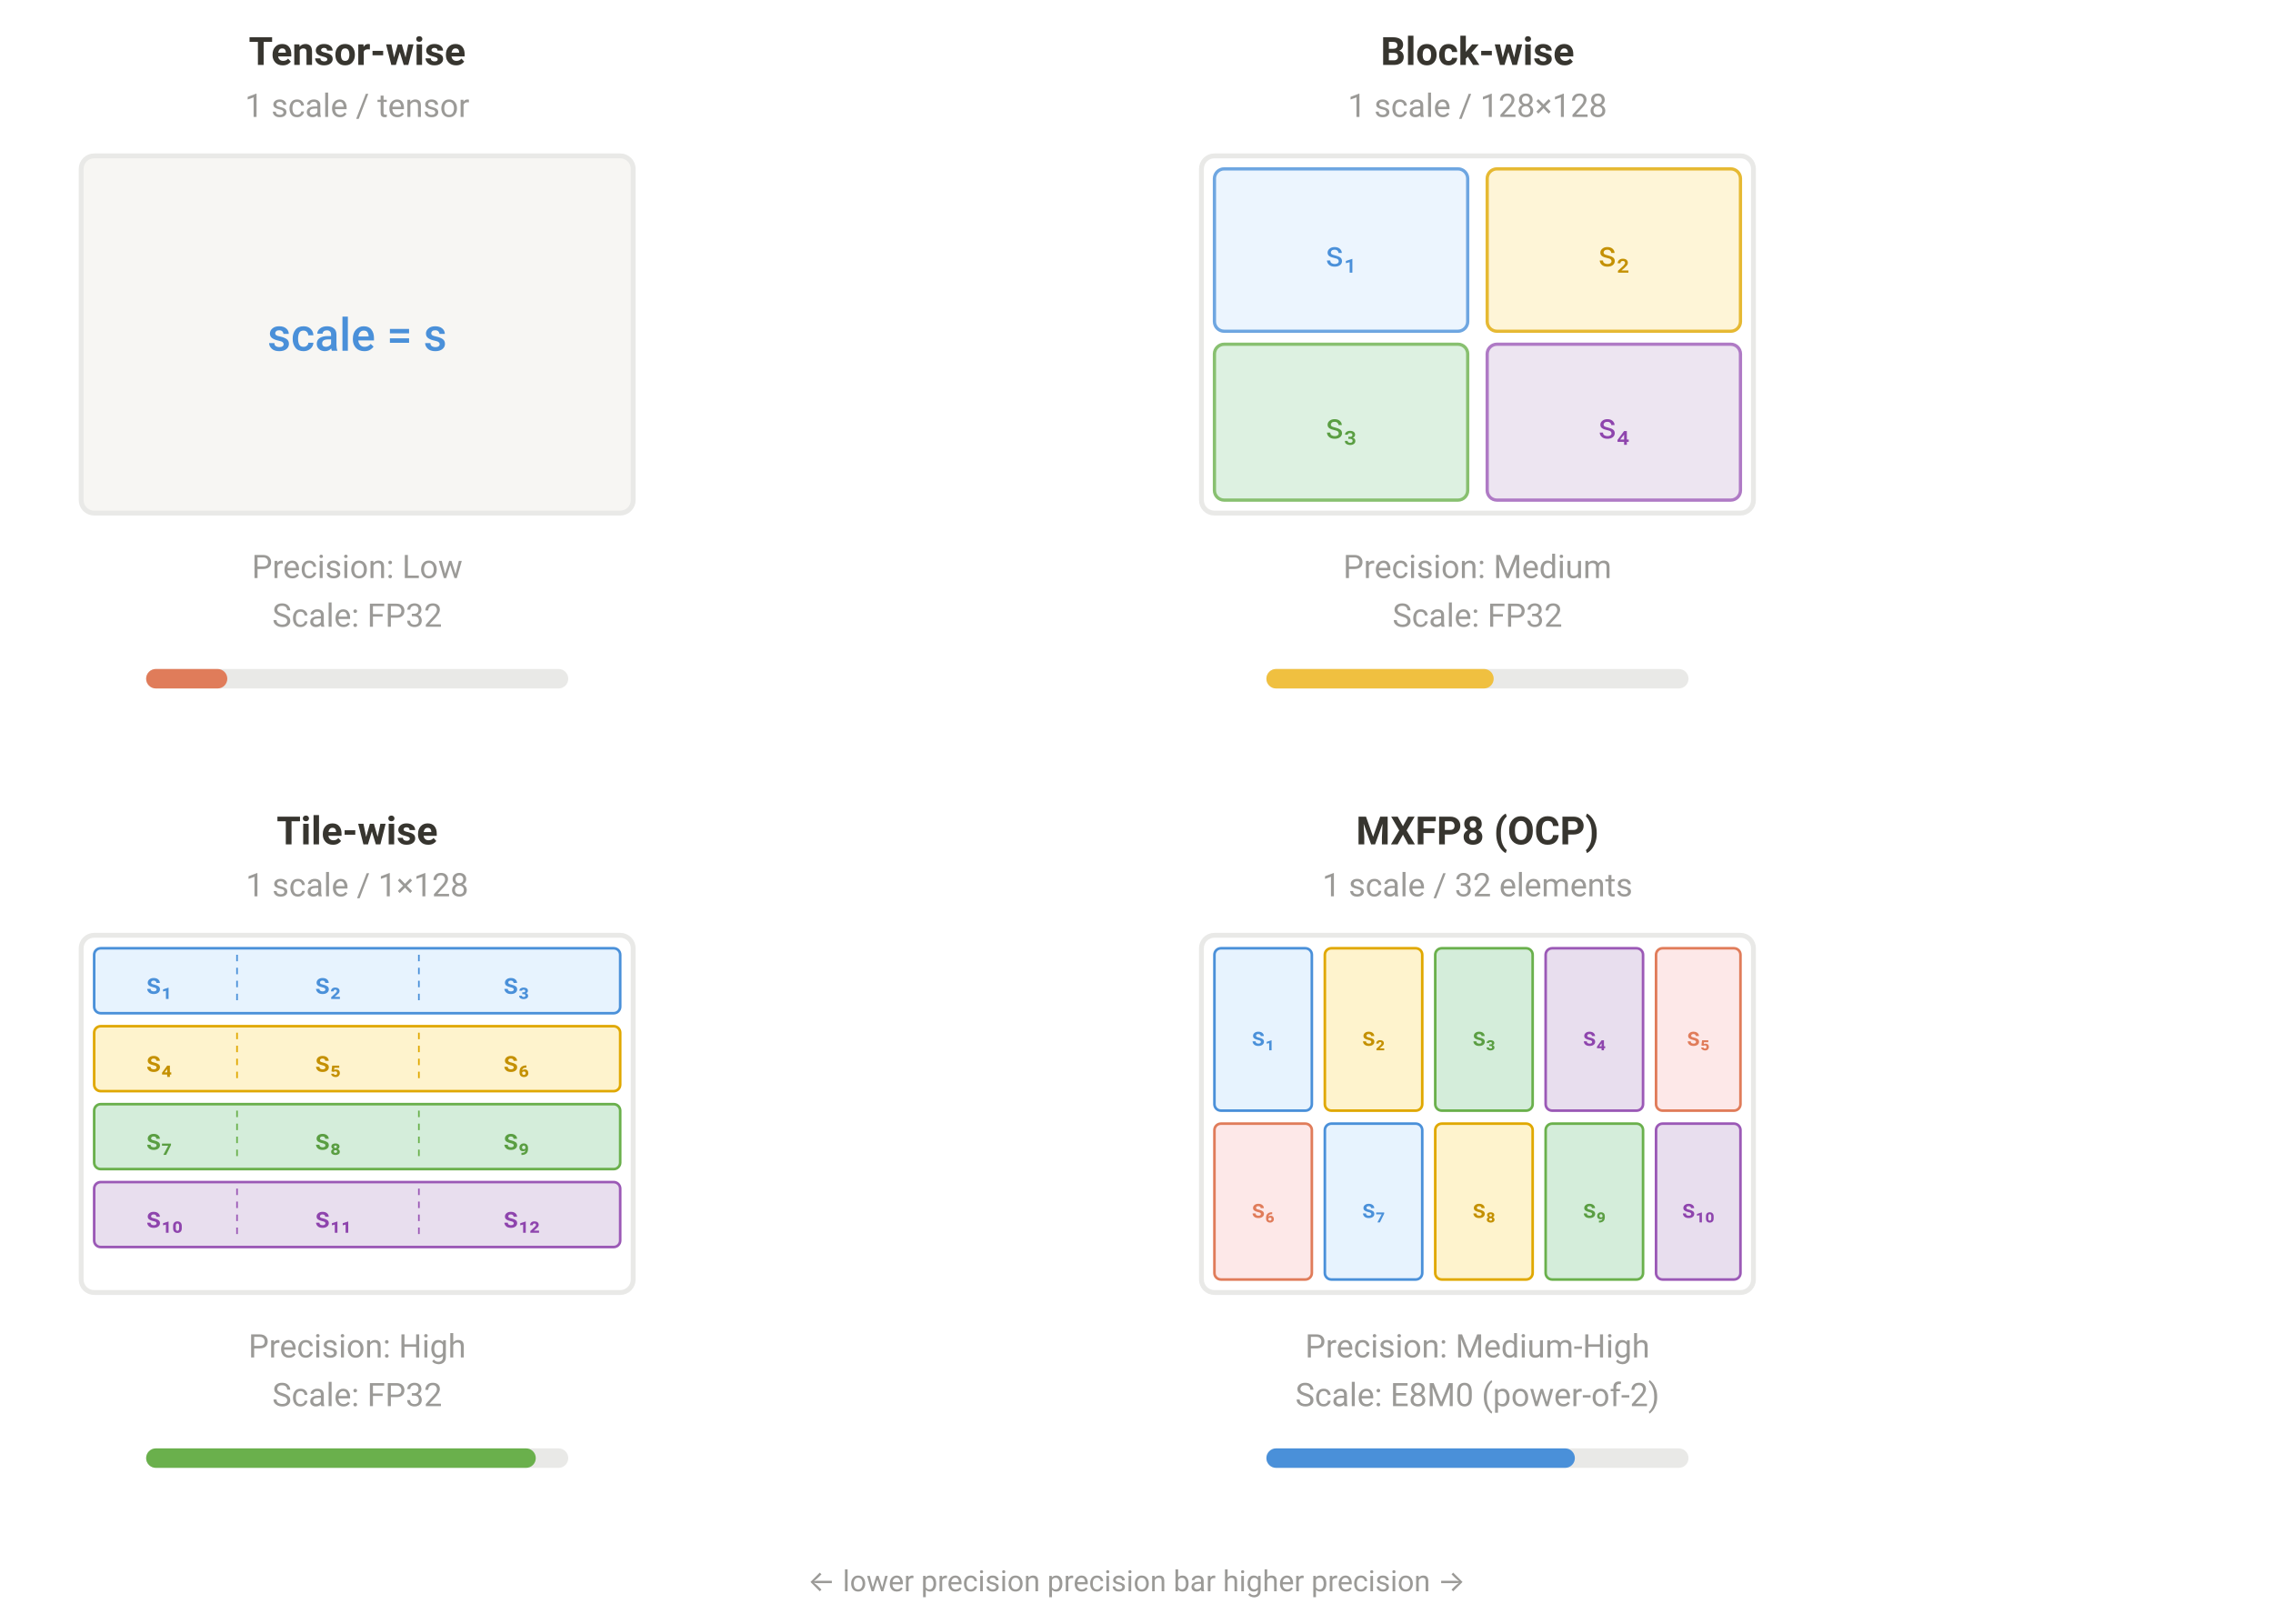
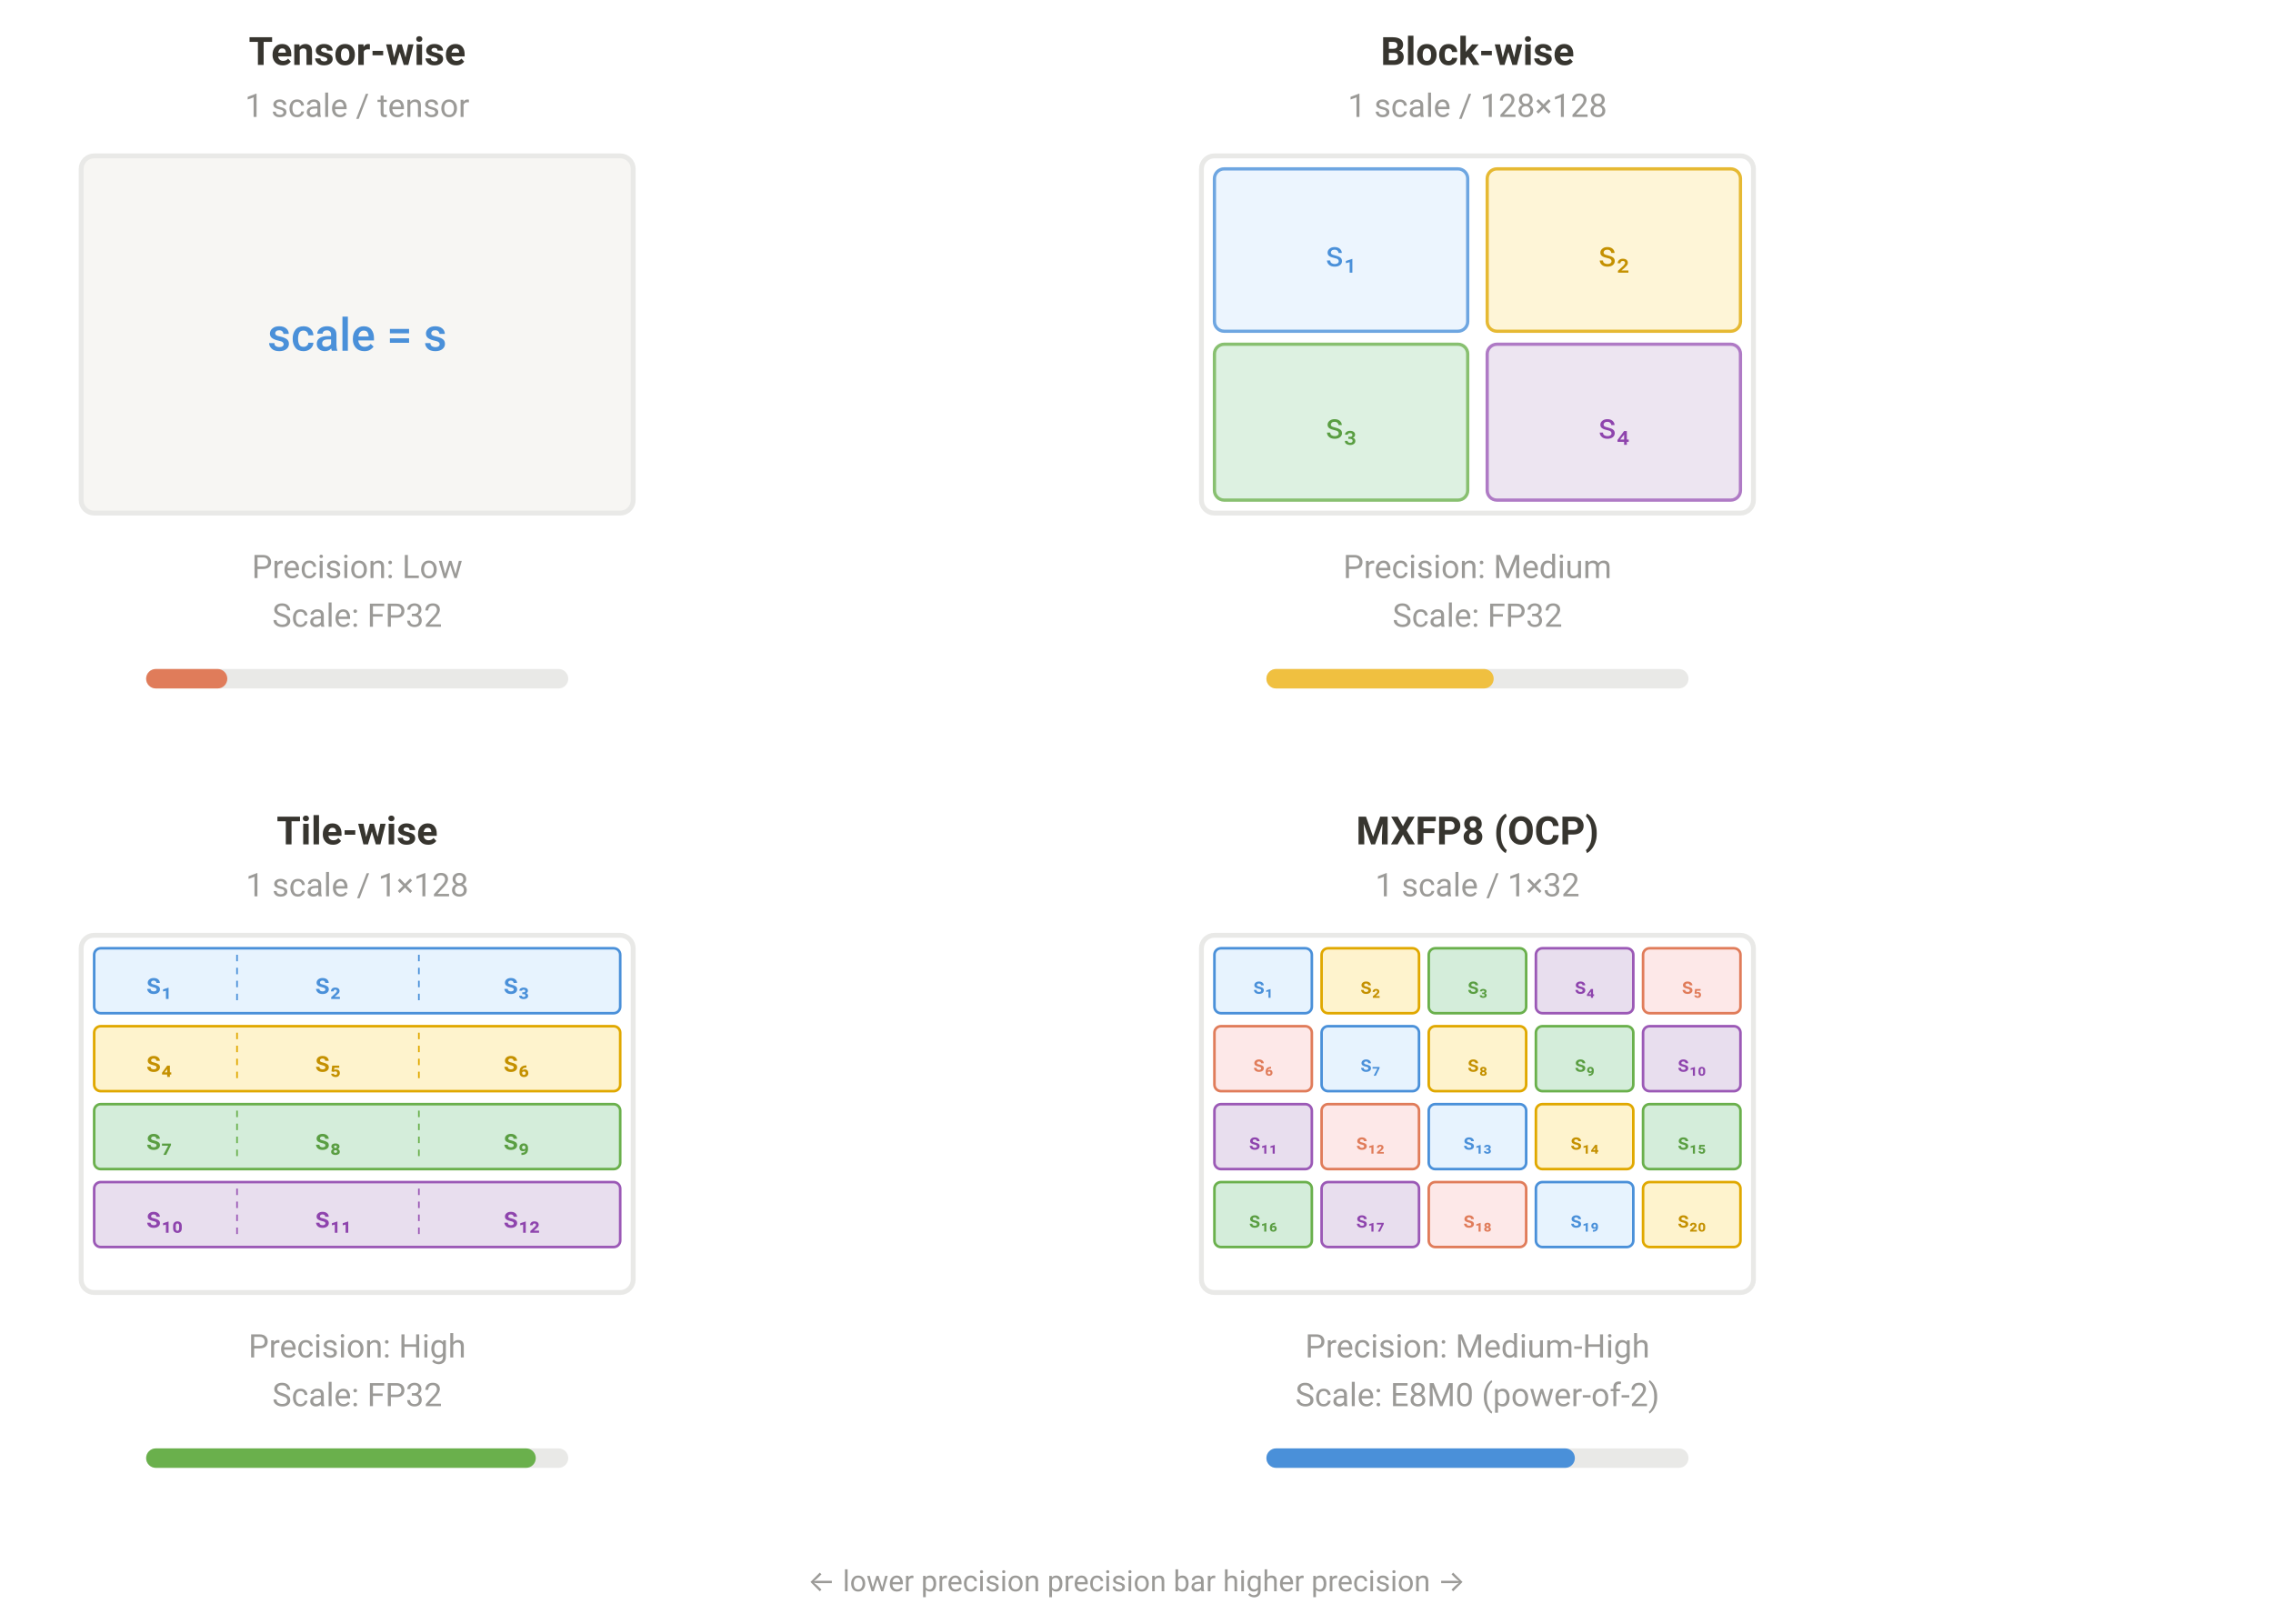
<svg xmlns="http://www.w3.org/2000/svg" viewBox="0 0 700 500" font-family="-apple-system, BlinkMacSystemFont, 'Segoe UI', Roboto, sans-serif">
  <g transform="translate(15, 20)">
    <text x="95" y="0" text-anchor="middle" font-size="12" fill="#37352f" font-weight="600">Tensor-wise</text>
    <text x="95" y="16" text-anchor="middle" font-size="10" fill="#9b9a97">1 scale / tensor</text>
    <rect x="10" y="28" width="170" height="110" rx="4" fill="#f7f6f3" stroke="#e9e9e7" stroke-width="1.5" />
    <text x="95" y="88" text-anchor="middle" font-size="14" fill="#4a90d9" font-weight="500">scale = s</text>
    <text x="95" y="158" text-anchor="middle" font-size="10" fill="#9b9a97">Precision: Low</text>
    <text x="95" y="173" text-anchor="middle" font-size="10" fill="#9b9a97">Scale: FP32</text>
    <rect x="30" y="186" width="130" height="6" rx="3" fill="#e9e9e7" />
    <rect x="30" y="186" width="25" height="6" rx="3" fill="#e07c5a" />
  </g>
  <g transform="translate(360, 20)">
    <text x="95" y="0" text-anchor="middle" font-size="12" fill="#37352f" font-weight="600">Block-wise</text>
    <text x="95" y="16" text-anchor="middle" font-size="10" fill="#9b9a97">1 scale / 128×128</text>
    <rect x="10" y="28" width="170" height="110" rx="4" fill="none" stroke="#e9e9e7" stroke-width="1.5" />
    <rect x="14" y="32" width="78" height="50" rx="3" fill="#e7f3fe" stroke="#4a90d9" stroke-width="1" opacity="0.8" />
    <text x="53" y="62" text-anchor="middle" font-size="11" fill="#4a90d9">s₁</text>
    <rect x="98" y="32" width="78" height="50" rx="3" fill="#fef3cd" stroke="#e0a800" stroke-width="1" opacity="0.8" />
    <text x="137" y="62" text-anchor="middle" font-size="11" fill="#c49000">s₂</text>
    <rect x="14" y="86" width="78" height="48" rx="3" fill="#d4edda" stroke="#6ab04c" stroke-width="1" opacity="0.8" />
    <text x="53" y="115" text-anchor="middle" font-size="11" fill="#5a9e42">s₃</text>
    <rect x="98" y="86" width="78" height="48" rx="3" fill="#e8deee" stroke="#9b59b6" stroke-width="1" opacity="0.8" />
    <text x="137" y="115" text-anchor="middle" font-size="11" fill="#8e44ad">s₄</text>
    <text x="95" y="158" text-anchor="middle" font-size="10" fill="#9b9a97">Precision: Medium</text>
    <text x="95" y="173" text-anchor="middle" font-size="10" fill="#9b9a97">Scale: FP32</text>
    <rect x="30" y="186" width="130" height="6" rx="3" fill="#e9e9e7" />
    <rect x="30" y="186" width="70" height="6" rx="3" fill="#f0c040" />
  </g>
  <g transform="translate(15, 260)">
    <text x="95" y="0" text-anchor="middle" font-size="12" fill="#37352f" font-weight="600">Tile-wise</text>
    <text x="95" y="16" text-anchor="middle" font-size="10" fill="#9b9a97">1 scale / 1×128</text>
    <rect x="10" y="28" width="170" height="110" rx="4" fill="none" stroke="#e9e9e7" stroke-width="1.5" />
    <rect x="14" y="32" width="162" height="20" rx="2" fill="#e7f3fe" stroke="#4a90d9" stroke-width="0.8" />
    <text x="30" y="46" font-size="9" fill="#4a90d9" font-weight="500">s₁</text>
    <text x="82" y="46" font-size="9" fill="#4a90d9" font-weight="500">s₂</text>
    <text x="140" y="46" font-size="9" fill="#4a90d9" font-weight="500">s₃</text>
    <line x1="58" y1="34" x2="58" y2="50" stroke="#4a90d9" stroke-width="0.5" stroke-dasharray="2,2" />
    <line x1="114" y1="34" x2="114" y2="50" stroke="#4a90d9" stroke-width="0.5" stroke-dasharray="2,2" />
    <rect x="14" y="56" width="162" height="20" rx="2" fill="#fef3cd" stroke="#e0a800" stroke-width="0.8" />
    <text x="30" y="70" font-size="9" fill="#c49000" font-weight="500">s₄</text>
    <text x="82" y="70" font-size="9" fill="#c49000" font-weight="500">s₅</text>
    <text x="140" y="70" font-size="9" fill="#c49000" font-weight="500">s₆</text>
    <line x1="58" y1="58" x2="58" y2="74" stroke="#e0a800" stroke-width="0.5" stroke-dasharray="2,2" />
    <line x1="114" y1="58" x2="114" y2="74" stroke="#e0a800" stroke-width="0.5" stroke-dasharray="2,2" />
    <rect x="14" y="80" width="162" height="20" rx="2" fill="#d4edda" stroke="#6ab04c" stroke-width="0.8" />
    <text x="30" y="94" font-size="9" fill="#5a9e42" font-weight="500">s₇</text>
    <text x="82" y="94" font-size="9" fill="#5a9e42" font-weight="500">s₈</text>
    <text x="140" y="94" font-size="9" fill="#5a9e42" font-weight="500">s₉</text>
    <line x1="58" y1="82" x2="58" y2="98" stroke="#6ab04c" stroke-width="0.5" stroke-dasharray="2,2" />
    <line x1="114" y1="82" x2="114" y2="98" stroke="#6ab04c" stroke-width="0.5" stroke-dasharray="2,2" />
    <rect x="14" y="104" width="162" height="20" rx="2" fill="#e8deee" stroke="#9b59b6" stroke-width="0.8" />
    <text x="30" y="118" font-size="9" fill="#8e44ad" font-weight="500">s₁₀</text>
    <text x="82" y="118" font-size="9" fill="#8e44ad" font-weight="500">s₁₁</text>
    <text x="140" y="118" font-size="9" fill="#8e44ad" font-weight="500">s₁₂</text>
    <line x1="58" y1="106" x2="58" y2="122" stroke="#9b59b6" stroke-width="0.5" stroke-dasharray="2,2" />
    <line x1="114" y1="106" x2="114" y2="122" stroke="#9b59b6" stroke-width="0.5" stroke-dasharray="2,2" />
    <text x="95" y="158" text-anchor="middle" font-size="10" fill="#9b9a97">Precision: High</text>
    <text x="95" y="173" text-anchor="middle" font-size="10" fill="#9b9a97">Scale: FP32</text>
    <rect x="30" y="186" width="130" height="6" rx="3" fill="#e9e9e7" />
    <rect x="30" y="186" width="120" height="6" rx="3" fill="#6ab04c" />
  </g>
  <g transform="translate(360, 260)">
    <text x="95" y="0" text-anchor="middle" font-size="12" fill="#37352f" font-weight="600">MXFP8 (OCP)</text>
-     <text x="95" y="16" text-anchor="middle" font-size="10" fill="#9b9a97">1 scale / 32 elements</text>
+     <text x="95" y="16" text-anchor="middle" font-size="10" fill="#9b9a97">1 scale / 1×32</text>
    <rect x="10" y="28" width="170" height="110" rx="4" fill="none" stroke="#e9e9e7" stroke-width="1.5" />
-     <rect x="14" y="32" width="30" height="50" rx="2" fill="#e7f3fe" stroke="#4a90d9" stroke-width="0.8" />
-     <text x="29" y="62" text-anchor="middle" font-size="8" fill="#4a90d9" font-weight="500">s₁</text>
-     <rect x="48" y="32" width="30" height="50" rx="2" fill="#fef3cd" stroke="#e0a800" stroke-width="0.8" />
-     <text x="63" y="62" text-anchor="middle" font-size="8" fill="#c49000" font-weight="500">s₂</text>
-     <rect x="82" y="32" width="30" height="50" rx="2" fill="#d4edda" stroke="#6ab04c" stroke-width="0.8" />
-     <text x="97" y="62" text-anchor="middle" font-size="8" fill="#5a9e42" font-weight="500">s₃</text>
-     <rect x="116" y="32" width="30" height="50" rx="2" fill="#e8deee" stroke="#9b59b6" stroke-width="0.8" />
-     <text x="131" y="62" text-anchor="middle" font-size="8" fill="#8e44ad" font-weight="500">s₄</text>
-     <rect x="150" y="32" width="26" height="50" rx="2" fill="#fde8e8" stroke="#e07c5a" stroke-width="0.8" />
-     <text x="163" y="62" text-anchor="middle" font-size="8" fill="#e07c5a" font-weight="500">s₅</text>
-     <rect x="14" y="86" width="30" height="48" rx="2" fill="#fde8e8" stroke="#e07c5a" stroke-width="0.8" />
-     <text x="29" y="115" text-anchor="middle" font-size="8" fill="#e07c5a" font-weight="500">s₆</text>
-     <rect x="48" y="86" width="30" height="48" rx="2" fill="#e7f3fe" stroke="#4a90d9" stroke-width="0.8" />
-     <text x="63" y="115" text-anchor="middle" font-size="8" fill="#4a90d9" font-weight="500">s₇</text>
-     <rect x="82" y="86" width="30" height="48" rx="2" fill="#fef3cd" stroke="#e0a800" stroke-width="0.8" />
-     <text x="97" y="115" text-anchor="middle" font-size="8" fill="#c49000" font-weight="500">s₈</text>
-     <rect x="116" y="86" width="30" height="48" rx="2" fill="#d4edda" stroke="#6ab04c" stroke-width="0.8" />
-     <text x="131" y="115" text-anchor="middle" font-size="8" fill="#5a9e42" font-weight="500">s₉</text>
-     <rect x="150" y="86" width="26" height="48" rx="2" fill="#e8deee" stroke="#9b59b6" stroke-width="0.8" />
-     <text x="163" y="115" text-anchor="middle" font-size="8" fill="#8e44ad" font-weight="500">s₁₀</text>
+     <rect x="14" y="32" width="30" height="20" rx="2" fill="#e7f3fe" stroke="#4a90d9" stroke-width="0.8" />
+     <text x="29" y="46" text-anchor="middle" font-size="7" fill="#4a90d9" font-weight="500">s₁</text>
+     <rect x="47" y="32" width="30" height="20" rx="2" fill="#fef3cd" stroke="#e0a800" stroke-width="0.8" />
+     <text x="62" y="46" text-anchor="middle" font-size="7" fill="#c49000" font-weight="500">s₂</text>
+     <rect x="80" y="32" width="30" height="20" rx="2" fill="#d4edda" stroke="#6ab04c" stroke-width="0.8" />
+     <text x="95" y="46" text-anchor="middle" font-size="7" fill="#5a9e42" font-weight="500">s₃</text>
+     <rect x="113" y="32" width="30" height="20" rx="2" fill="#e8deee" stroke="#9b59b6" stroke-width="0.8" />
+     <text x="128" y="46" text-anchor="middle" font-size="7" fill="#8e44ad" font-weight="500">s₄</text>
+     <rect x="146" y="32" width="30" height="20" rx="2" fill="#fde8e8" stroke="#e07c5a" stroke-width="0.8" />
+     <text x="161" y="46" text-anchor="middle" font-size="7" fill="#e07c5a" font-weight="500">s₅</text>
+     <rect x="14" y="56" width="30" height="20" rx="2" fill="#fde8e8" stroke="#e07c5a" stroke-width="0.8" />
+     <text x="29" y="70" text-anchor="middle" font-size="7" fill="#e07c5a" font-weight="500">s₆</text>
+     <rect x="47" y="56" width="30" height="20" rx="2" fill="#e7f3fe" stroke="#4a90d9" stroke-width="0.8" />
+     <text x="62" y="70" text-anchor="middle" font-size="7" fill="#4a90d9" font-weight="500">s₇</text>
+     <rect x="80" y="56" width="30" height="20" rx="2" fill="#fef3cd" stroke="#e0a800" stroke-width="0.8" />
+     <text x="95" y="70" text-anchor="middle" font-size="7" fill="#c49000" font-weight="500">s₈</text>
+     <rect x="113" y="56" width="30" height="20" rx="2" fill="#d4edda" stroke="#6ab04c" stroke-width="0.8" />
+     <text x="128" y="70" text-anchor="middle" font-size="7" fill="#5a9e42" font-weight="500">s₉</text>
+     <rect x="146" y="56" width="30" height="20" rx="2" fill="#e8deee" stroke="#9b59b6" stroke-width="0.8" />
+     <text x="161" y="70" text-anchor="middle" font-size="7" fill="#8e44ad" font-weight="500">s₁₀</text>
+     <rect x="14" y="80" width="30" height="20" rx="2" fill="#e8deee" stroke="#9b59b6" stroke-width="0.8" />
+     <text x="29" y="94" text-anchor="middle" font-size="7" fill="#8e44ad" font-weight="500">s₁₁</text>
+     <rect x="47" y="80" width="30" height="20" rx="2" fill="#fde8e8" stroke="#e07c5a" stroke-width="0.8" />
+     <text x="62" y="94" text-anchor="middle" font-size="7" fill="#e07c5a" font-weight="500">s₁₂</text>
+     <rect x="80" y="80" width="30" height="20" rx="2" fill="#e7f3fe" stroke="#4a90d9" stroke-width="0.8" />
+     <text x="95" y="94" text-anchor="middle" font-size="7" fill="#4a90d9" font-weight="500">s₁₃</text>
+     <rect x="113" y="80" width="30" height="20" rx="2" fill="#fef3cd" stroke="#e0a800" stroke-width="0.8" />
+     <text x="128" y="94" text-anchor="middle" font-size="7" fill="#c49000" font-weight="500">s₁₄</text>
+     <rect x="146" y="80" width="30" height="20" rx="2" fill="#d4edda" stroke="#6ab04c" stroke-width="0.8" />
+     <text x="161" y="94" text-anchor="middle" font-size="7" fill="#5a9e42" font-weight="500">s₁₅</text>
+     <rect x="14" y="104" width="30" height="20" rx="2" fill="#d4edda" stroke="#6ab04c" stroke-width="0.8" />
+     <text x="29" y="118" text-anchor="middle" font-size="7" fill="#5a9e42" font-weight="500">s₁₆</text>
+     <rect x="47" y="104" width="30" height="20" rx="2" fill="#e8deee" stroke="#9b59b6" stroke-width="0.8" />
+     <text x="62" y="118" text-anchor="middle" font-size="7" fill="#8e44ad" font-weight="500">s₁₇</text>
+     <rect x="80" y="104" width="30" height="20" rx="2" fill="#fde8e8" stroke="#e07c5a" stroke-width="0.8" />
+     <text x="95" y="118" text-anchor="middle" font-size="7" fill="#e07c5a" font-weight="500">s₁₈</text>
+     <rect x="113" y="104" width="30" height="20" rx="2" fill="#e7f3fe" stroke="#4a90d9" stroke-width="0.8" />
+     <text x="128" y="118" text-anchor="middle" font-size="7" fill="#4a90d9" font-weight="500">s₁₉</text>
+     <rect x="146" y="104" width="30" height="20" rx="2" fill="#fef3cd" stroke="#e0a800" stroke-width="0.8" />
+     <text x="161" y="118" text-anchor="middle" font-size="7" fill="#c49000" font-weight="500">s₂₀</text>
    <text x="95" y="158" text-anchor="middle" font-size="10" fill="#9b9a97">Precision: Medium-High</text>
    <text x="95" y="173" text-anchor="middle" font-size="10" fill="#9b9a97">Scale: E8M0 (power-of-2)</text>
    <rect x="30" y="186" width="130" height="6" rx="3" fill="#e9e9e7" />
    <rect x="30" y="186" width="95" height="6" rx="3" fill="#4a90d9" />
  </g>
  <text x="350" y="490" text-anchor="middle" font-size="9" fill="#9b9a97">← lower precision          precision bar          higher precision →</text>
</svg>
